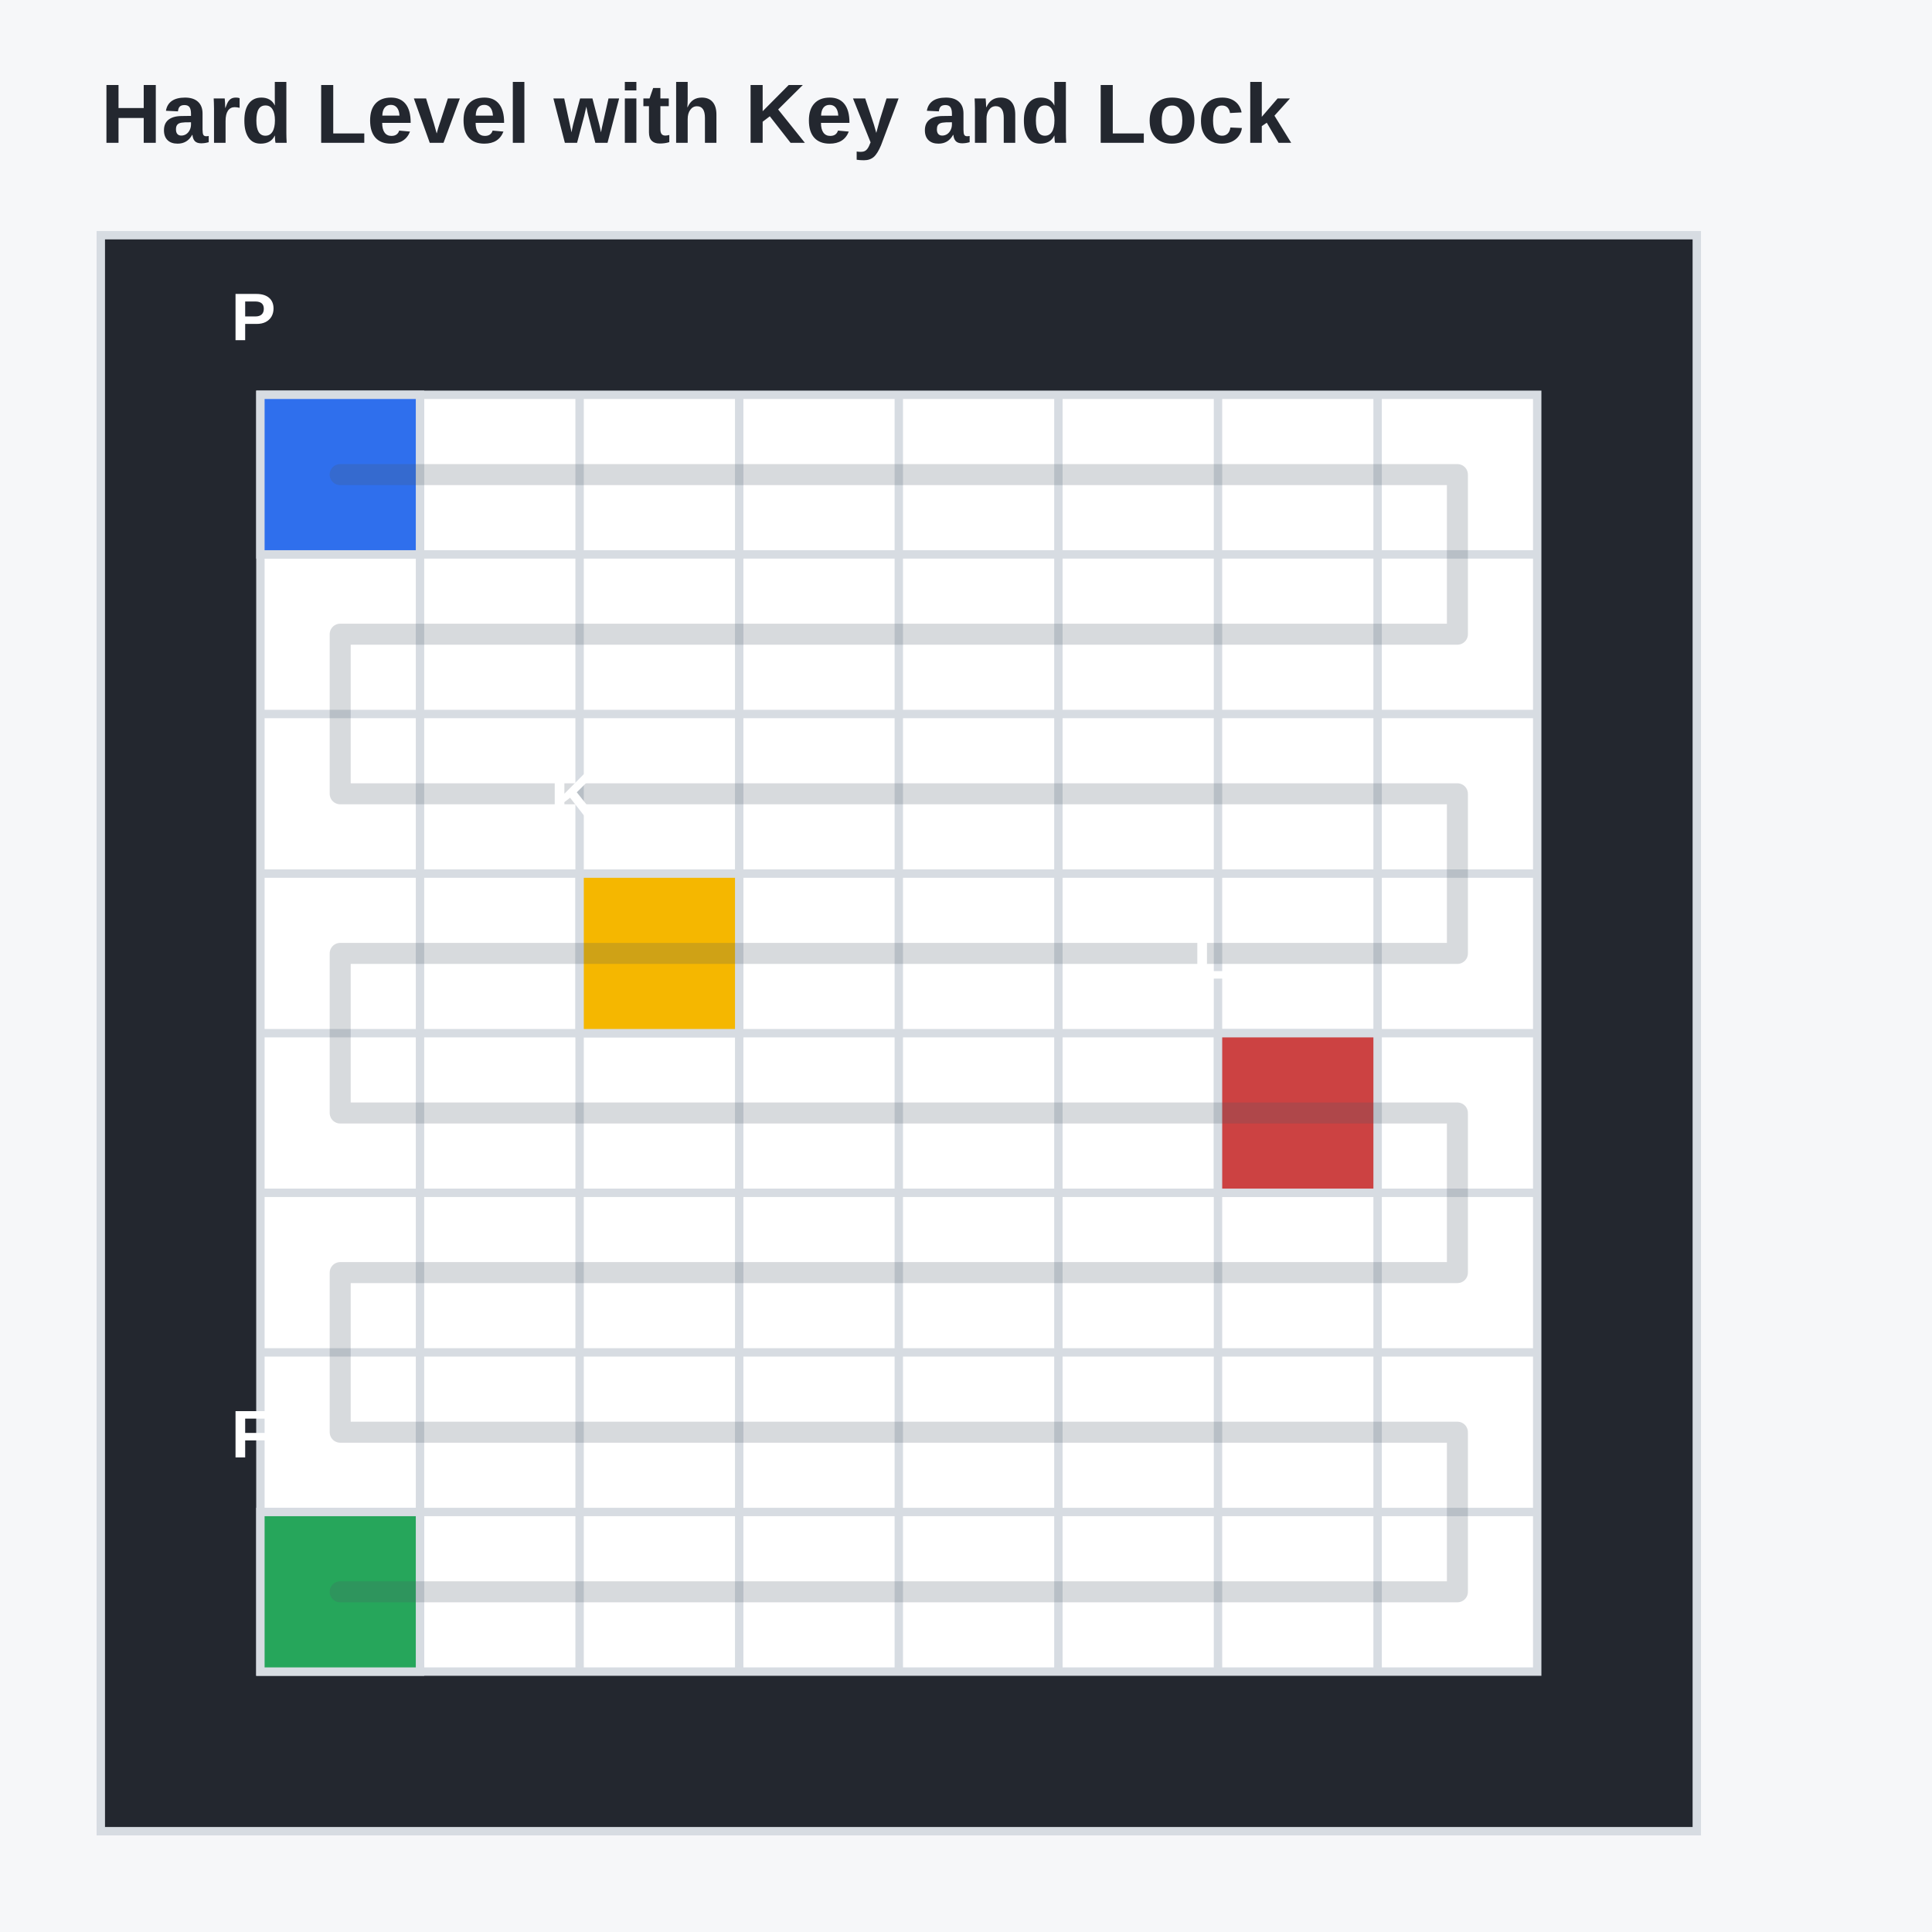
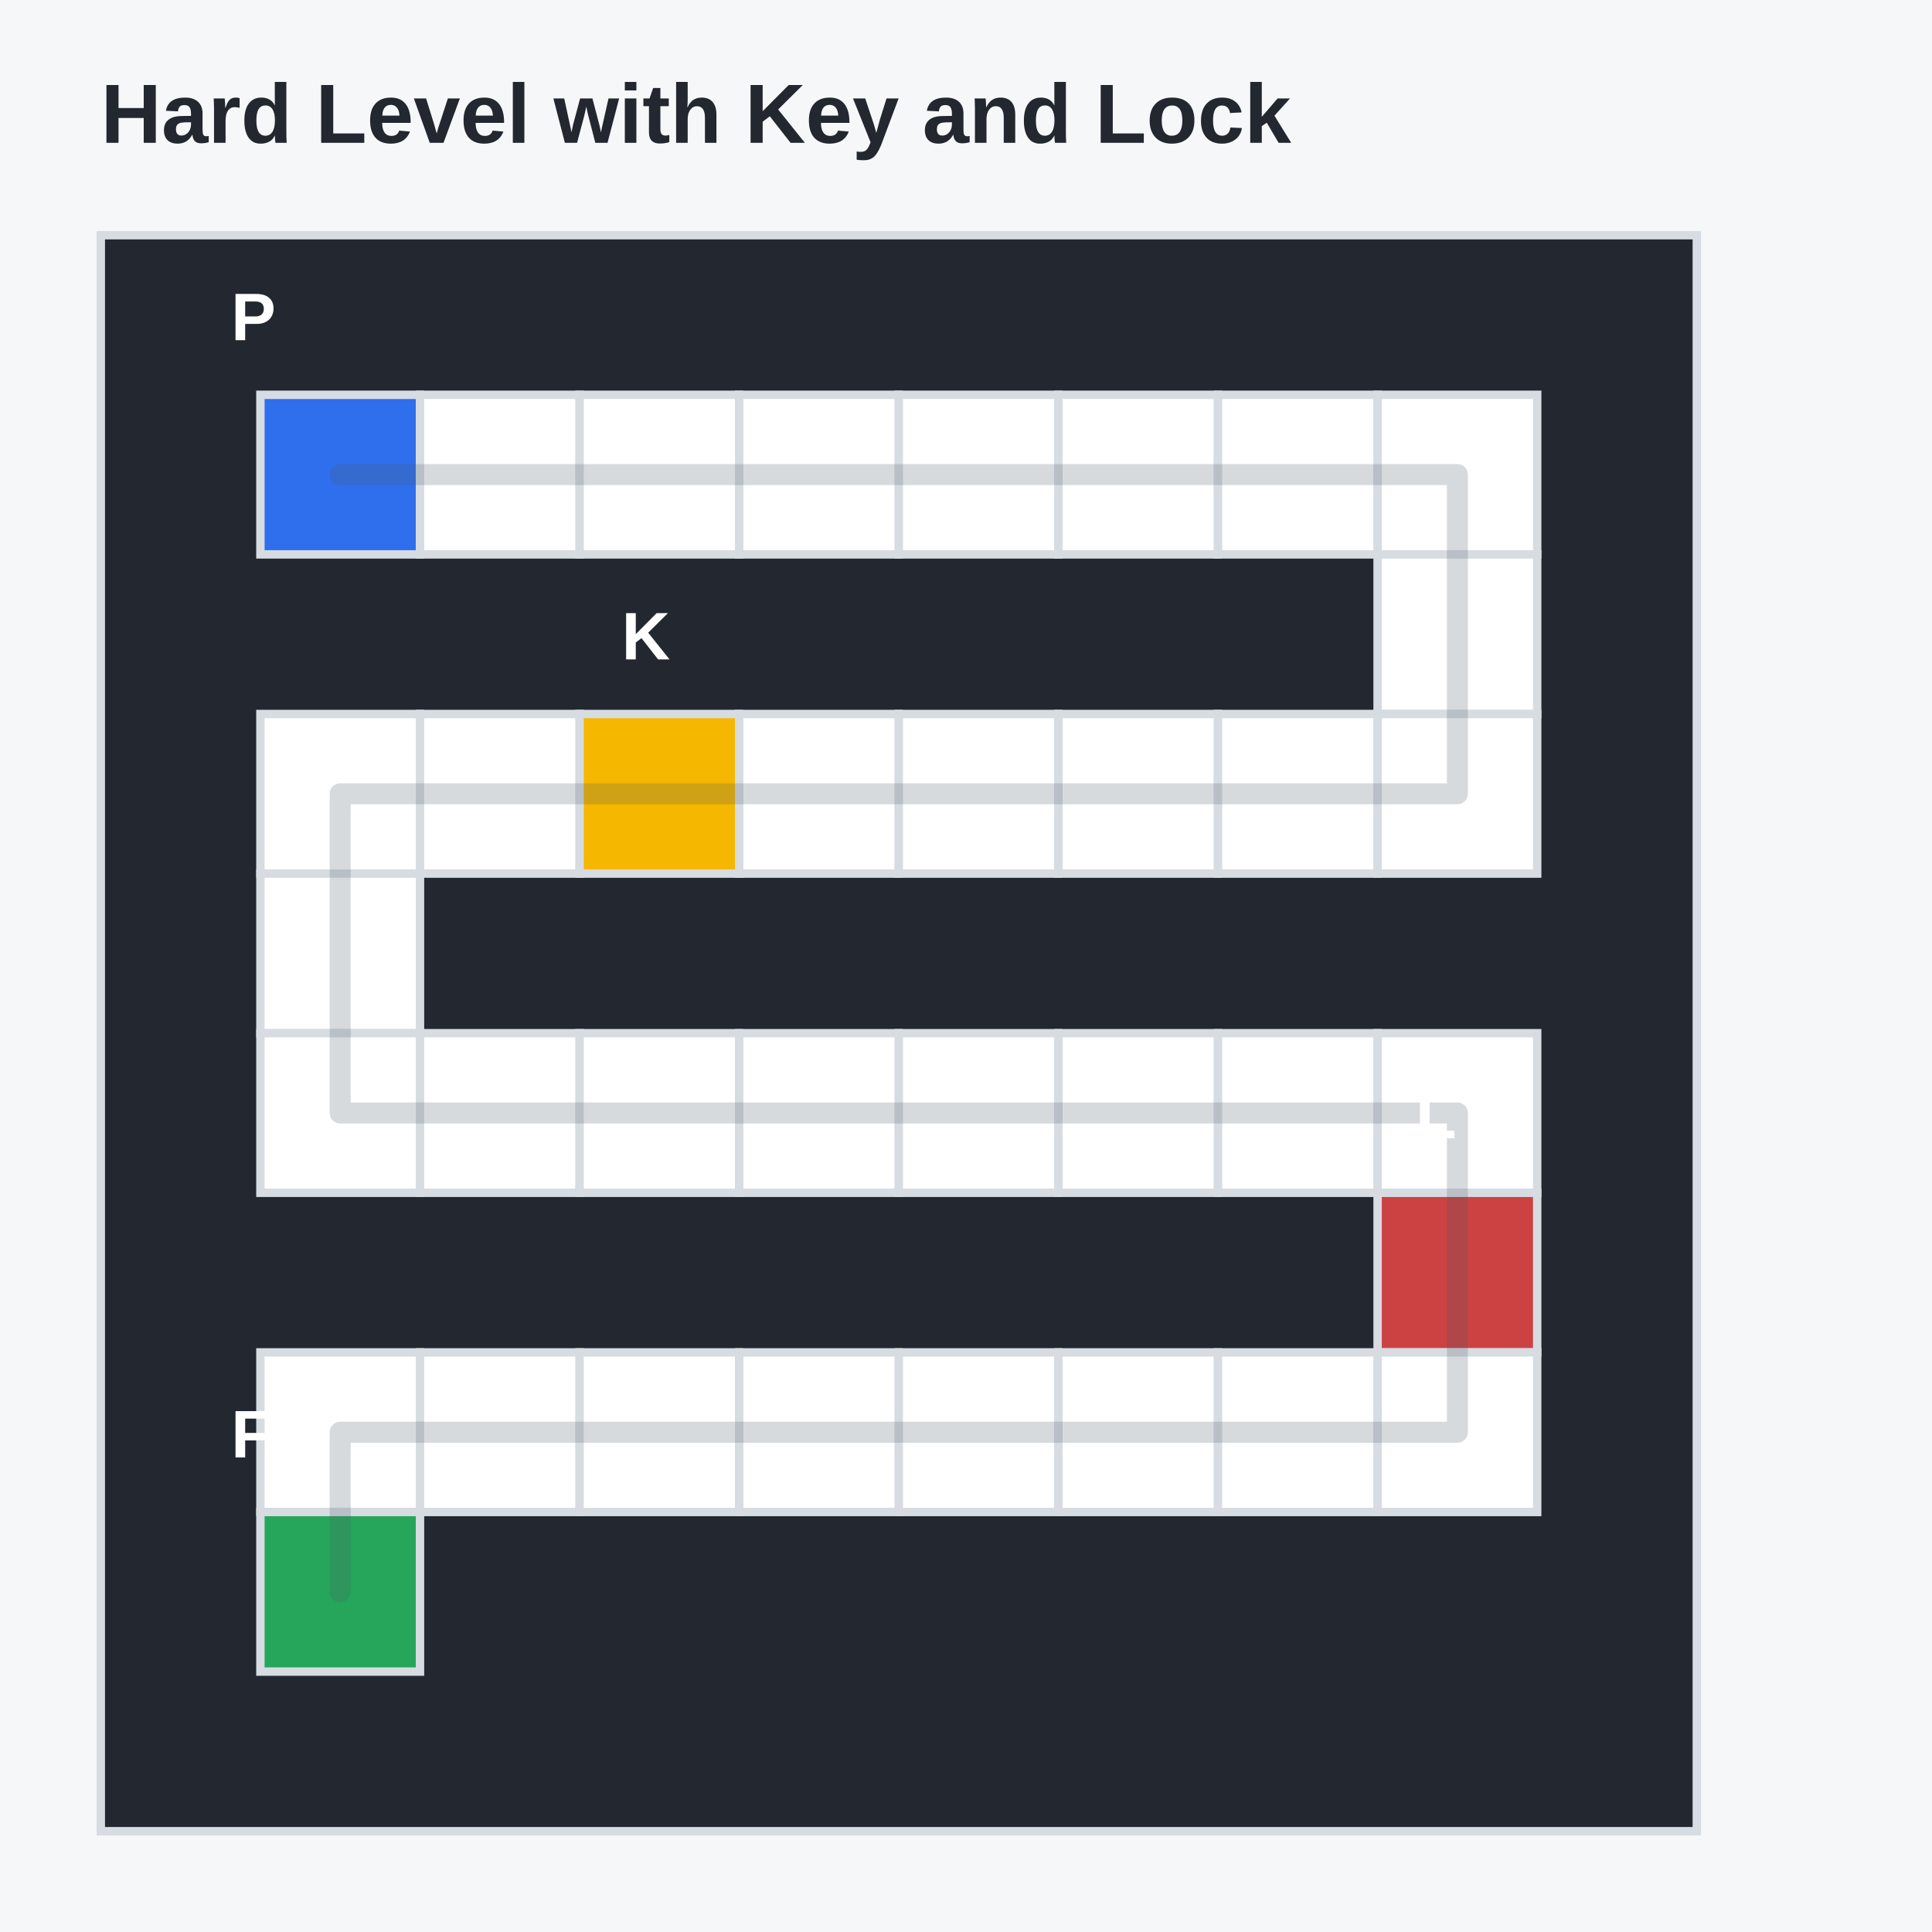
<svg xmlns="http://www.w3.org/2000/svg" width="460" height="460" viewBox="0 0 460 460" role="img" aria-label="Hard Maze Collapse level preview">
  <rect width="460" height="460" fill="#f6f7f9" />
  <text x="24" y="34" font-family="Arial, sans-serif" font-size="20" font-weight="700" fill="#23272f">Hard Level with Key and Lock</text>
  <g transform="translate(24 56)" stroke="#d7dce2" stroke-width="2">
    <rect width="380" height="380" fill="#23272f" />
-     <rect x="38" y="38" width="304" height="304" fill="#fff" />
-     <g fill="none" stroke="#d7dce2" stroke-width="2">
-       <path d="M76 38v304M114 38v304M152 38v304M190 38v304M228 38v304M266 38v304M304 38v304" />
-       <path d="M38 76h304M38 114h304M38 152h304M38 190h304M38 228h304M38 266h304M38 304h304" />
-     </g>
    <rect x="38" y="38" width="38" height="38" fill="#2f6fed" />
-     <rect x="114" y="152" width="38" height="38" fill="#f5b700" />
-     <rect x="266" y="190" width="38" height="38" fill="#cc4242" />
+     <rect x="76" y="38" width="38" height="38" fill="#fff" />
+     <rect x="114" y="38" width="38" height="38" fill="#fff" />
+     <rect x="152" y="38" width="38" height="38" fill="#fff" />
+     <rect x="190" y="38" width="38" height="38" fill="#fff" />
+     <rect x="228" y="38" width="38" height="38" fill="#fff" />
+     <rect x="266" y="38" width="38" height="38" fill="#fff" />
+     <rect x="304" y="38" width="38" height="38" fill="#fff" />
+     <rect x="304" y="76" width="38" height="38" fill="#fff" />
+     <rect x="38" y="114" width="38" height="38" fill="#fff" />
+     <rect x="76" y="114" width="38" height="38" fill="#fff" />
+     <rect x="114" y="114" width="38" height="38" fill="#f5b700" />
+     <rect x="152" y="114" width="38" height="38" fill="#fff" />
+     <rect x="190" y="114" width="38" height="38" fill="#fff" />
+     <rect x="228" y="114" width="38" height="38" fill="#fff" />
+     <rect x="266" y="114" width="38" height="38" fill="#fff" />
+     <rect x="304" y="114" width="38" height="38" fill="#fff" />
+     <rect x="38" y="152" width="38" height="38" fill="#fff" />
+     <rect x="38" y="190" width="38" height="38" fill="#fff" />
+     <rect x="76" y="190" width="38" height="38" fill="#fff" />
+     <rect x="114" y="190" width="38" height="38" fill="#fff" />
+     <rect x="152" y="190" width="38" height="38" fill="#fff" />
+     <rect x="190" y="190" width="38" height="38" fill="#fff" />
+     <rect x="228" y="190" width="38" height="38" fill="#fff" />
+     <rect x="266" y="190" width="38" height="38" fill="#fff" />
+     <rect x="304" y="190" width="38" height="38" fill="#fff" />
+     <rect x="304" y="228" width="38" height="38" fill="#cc4242" />
+     <rect x="38" y="266" width="38" height="38" fill="#fff" />
+     <rect x="76" y="266" width="38" height="38" fill="#fff" />
+     <rect x="114" y="266" width="38" height="38" fill="#fff" />
+     <rect x="152" y="266" width="38" height="38" fill="#fff" />
+     <rect x="190" y="266" width="38" height="38" fill="#fff" />
+     <rect x="228" y="266" width="38" height="38" fill="#fff" />
+     <rect x="266" y="266" width="38" height="38" fill="#fff" />
+     <rect x="304" y="266" width="38" height="38" fill="#fff" />
    <rect x="38" y="304" width="38" height="38" fill="#26a65b" />
  </g>
-   <path d="M81 113H347V151H81V189H347V227H81V265H347V303H81V341H347V379H81" fill="none" stroke="#4b5563" stroke-width="5" stroke-linecap="round" stroke-linejoin="round" opacity="0.22" />
+   <path d="M81 113H347V189H81V265H347V341H81V379" fill="none" stroke="#4b5563" stroke-width="5" stroke-linecap="round" stroke-linejoin="round" opacity="0.22" />
  <text x="55" y="81" font-family="Arial, sans-serif" font-size="16" font-weight="700" fill="#fff">P</text>
-   <text x="131" y="195" font-family="Arial, sans-serif" font-size="16" font-weight="700" fill="#fff">K</text>
-   <text x="284" y="233" font-family="Arial, sans-serif" font-size="16" font-weight="700" fill="#fff">L</text>
+   <text x="148" y="157" font-family="Arial, sans-serif" font-size="16" font-weight="700" fill="#fff">K</text>
+   <text x="337" y="271" font-family="Arial, sans-serif" font-size="16" font-weight="700" fill="#fff">L</text>
  <text x="55" y="347" font-family="Arial, sans-serif" font-size="16" font-weight="700" fill="#fff">F</text>
</svg>
